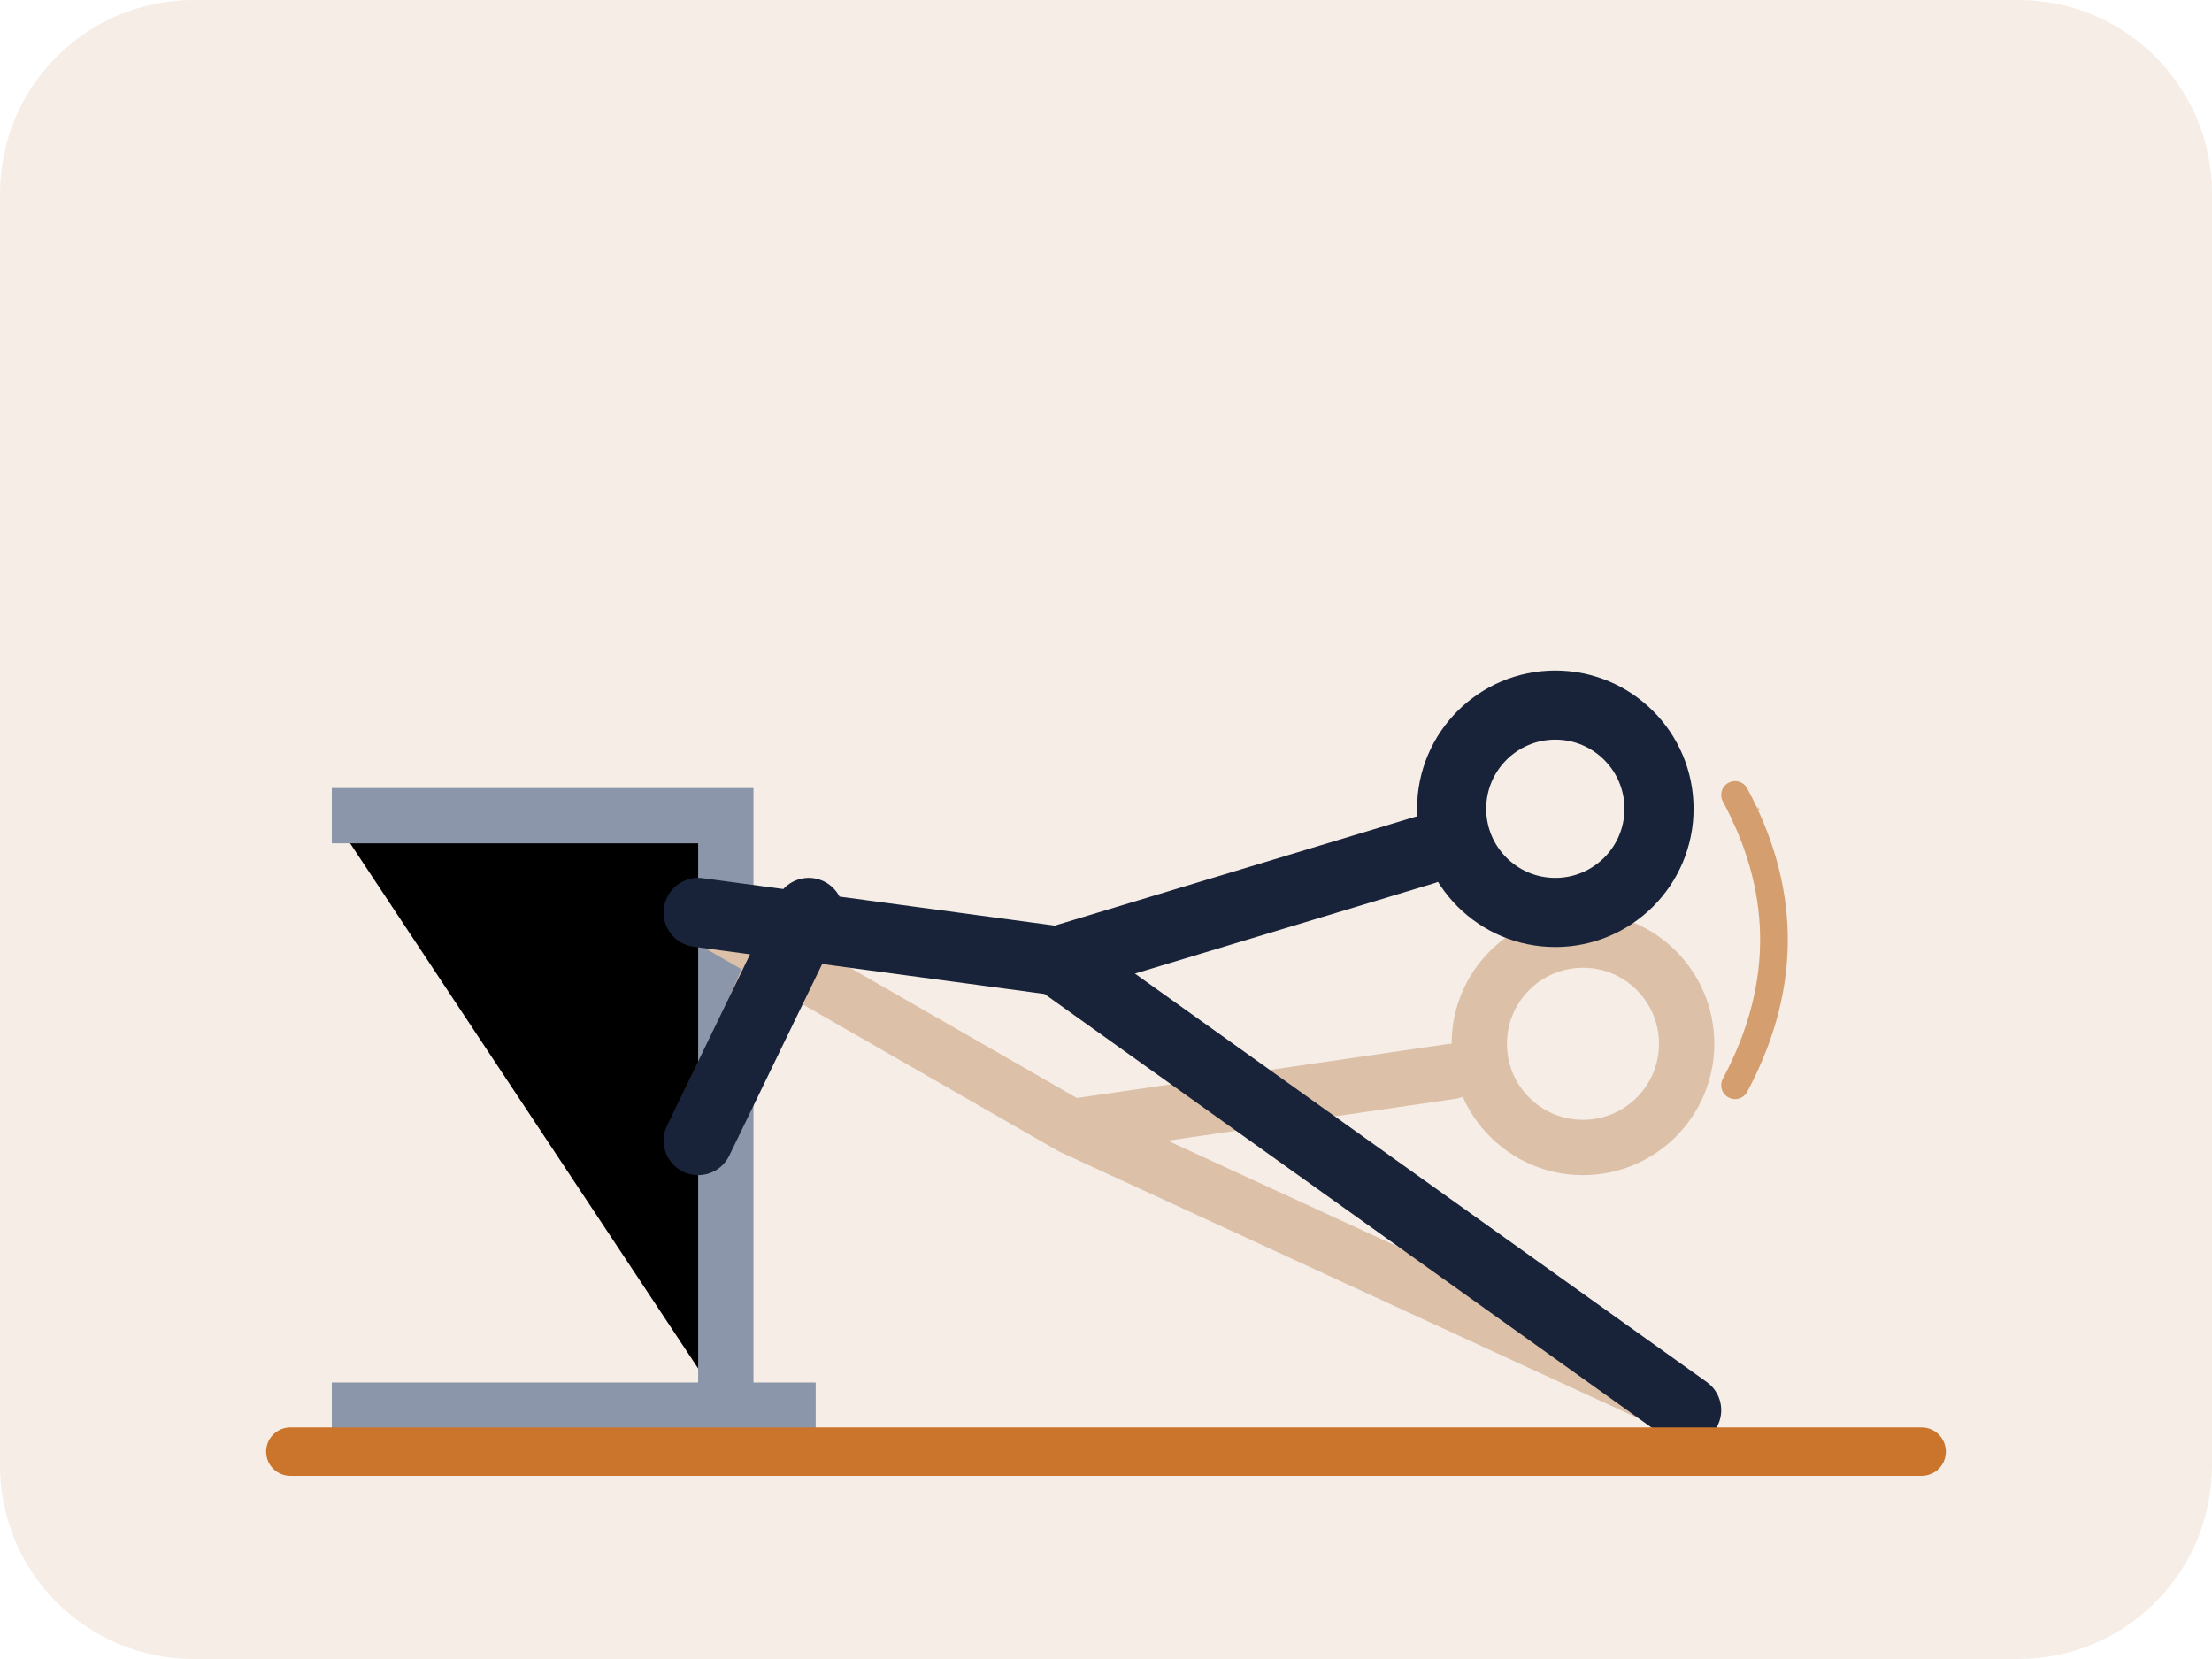
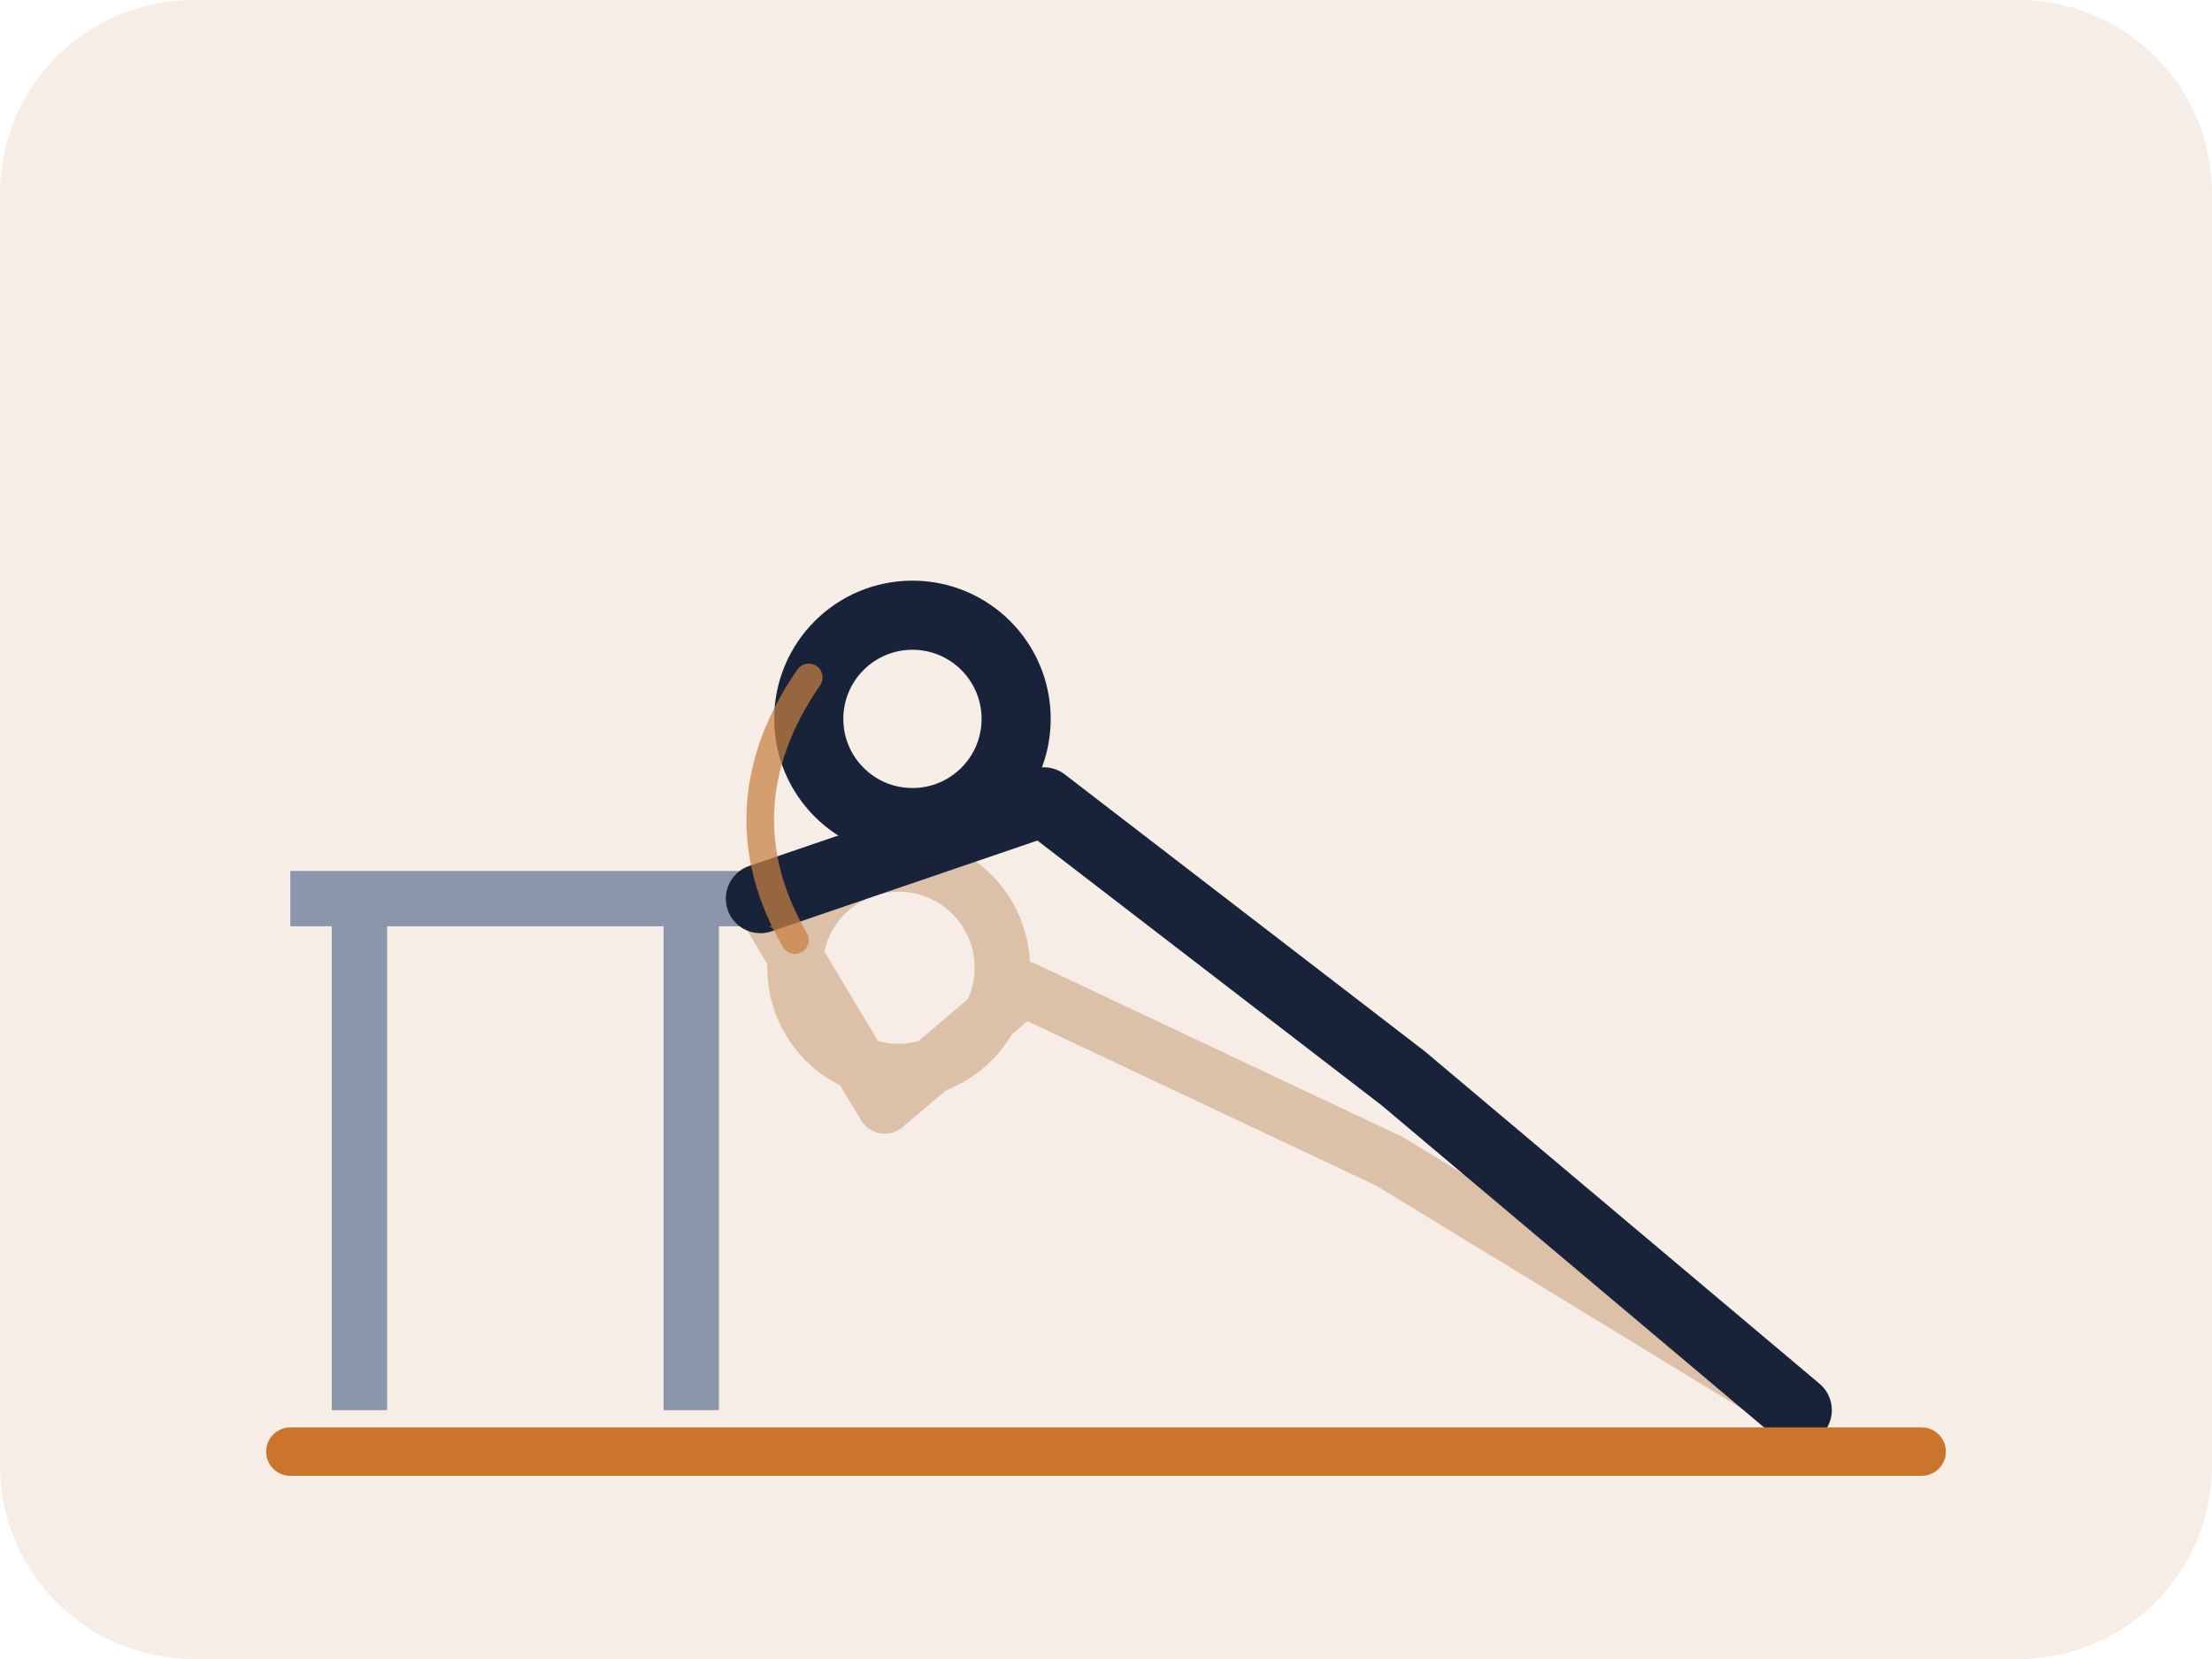
<svg xmlns="http://www.w3.org/2000/svg" viewBox="0 0 320 240" role="img" aria-labelledby="title">
  <defs>
    <marker id="motion-arrow" viewBox="0 0 10 10" refX="8" refY="5" markerWidth="4.5" markerHeight="4.5" markerUnits="userSpaceOnUse" orient="auto-start-reverse">
      <path d="M0 0 10 5 0 10Z" fill="hsl(28 55% 52%)" opacity=".55" />
    </marker>
  </defs>
  <rect width="320" height="240" rx="28" fill="hsl(28 42% 93%)" />
-   <path d="M48 118H105V204M48 204H118" stroke="#8b96aa" stroke-width="8" />
+   <path d="M42 130H110M52 130V204M100 130V204" stroke="#8b96aa" stroke-width="8" />
  <g data-pose="start" fill="none" stroke="hsl(28 42% 76%)" stroke-width="8" stroke-linecap="round" stroke-linejoin="round">
-     <circle cx="229" cy="151" r="15" />
-     <path d="M210 155L155 163L101 132M155 163L244 204M113 137L101 165" />
+     <circle cx="130" cy="140" r="15" />
+     <path d="M148 143L201 168L260 204M148 143L128 160L110 130" />
  </g>
  <g data-pose="finish" fill="none" stroke="#18233a" stroke-width="10" stroke-linecap="round" stroke-linejoin="round">
-     <circle cx="225" cy="117" r="15" />
-     <path d="M206 123L153 139L101 132M153 139L244 204M117 132L101 165" />
+     <circle cx="132" cy="104" r="15" />
+     <path d="M151 116L203 156L260 204M151 116L110 130" />
  </g>
-   <path d="M251 157C259 142 258 128 251 115" fill="none" stroke="hsl(28 55% 52%)" stroke-width="4" stroke-linecap="round" opacity=".72" marker-end="url(#motion-arrow)" />
+   <path d="M117 98C108 111 108 124 115 136" fill="none" stroke="hsl(28 55% 52%)" stroke-width="4" stroke-linecap="round" opacity=".72" marker-end="url(#motion-arrow)" />
  <path d="M42 210H278" stroke="hsl(28 65% 48%)" stroke-width="7" stroke-linecap="round" />
</svg>
